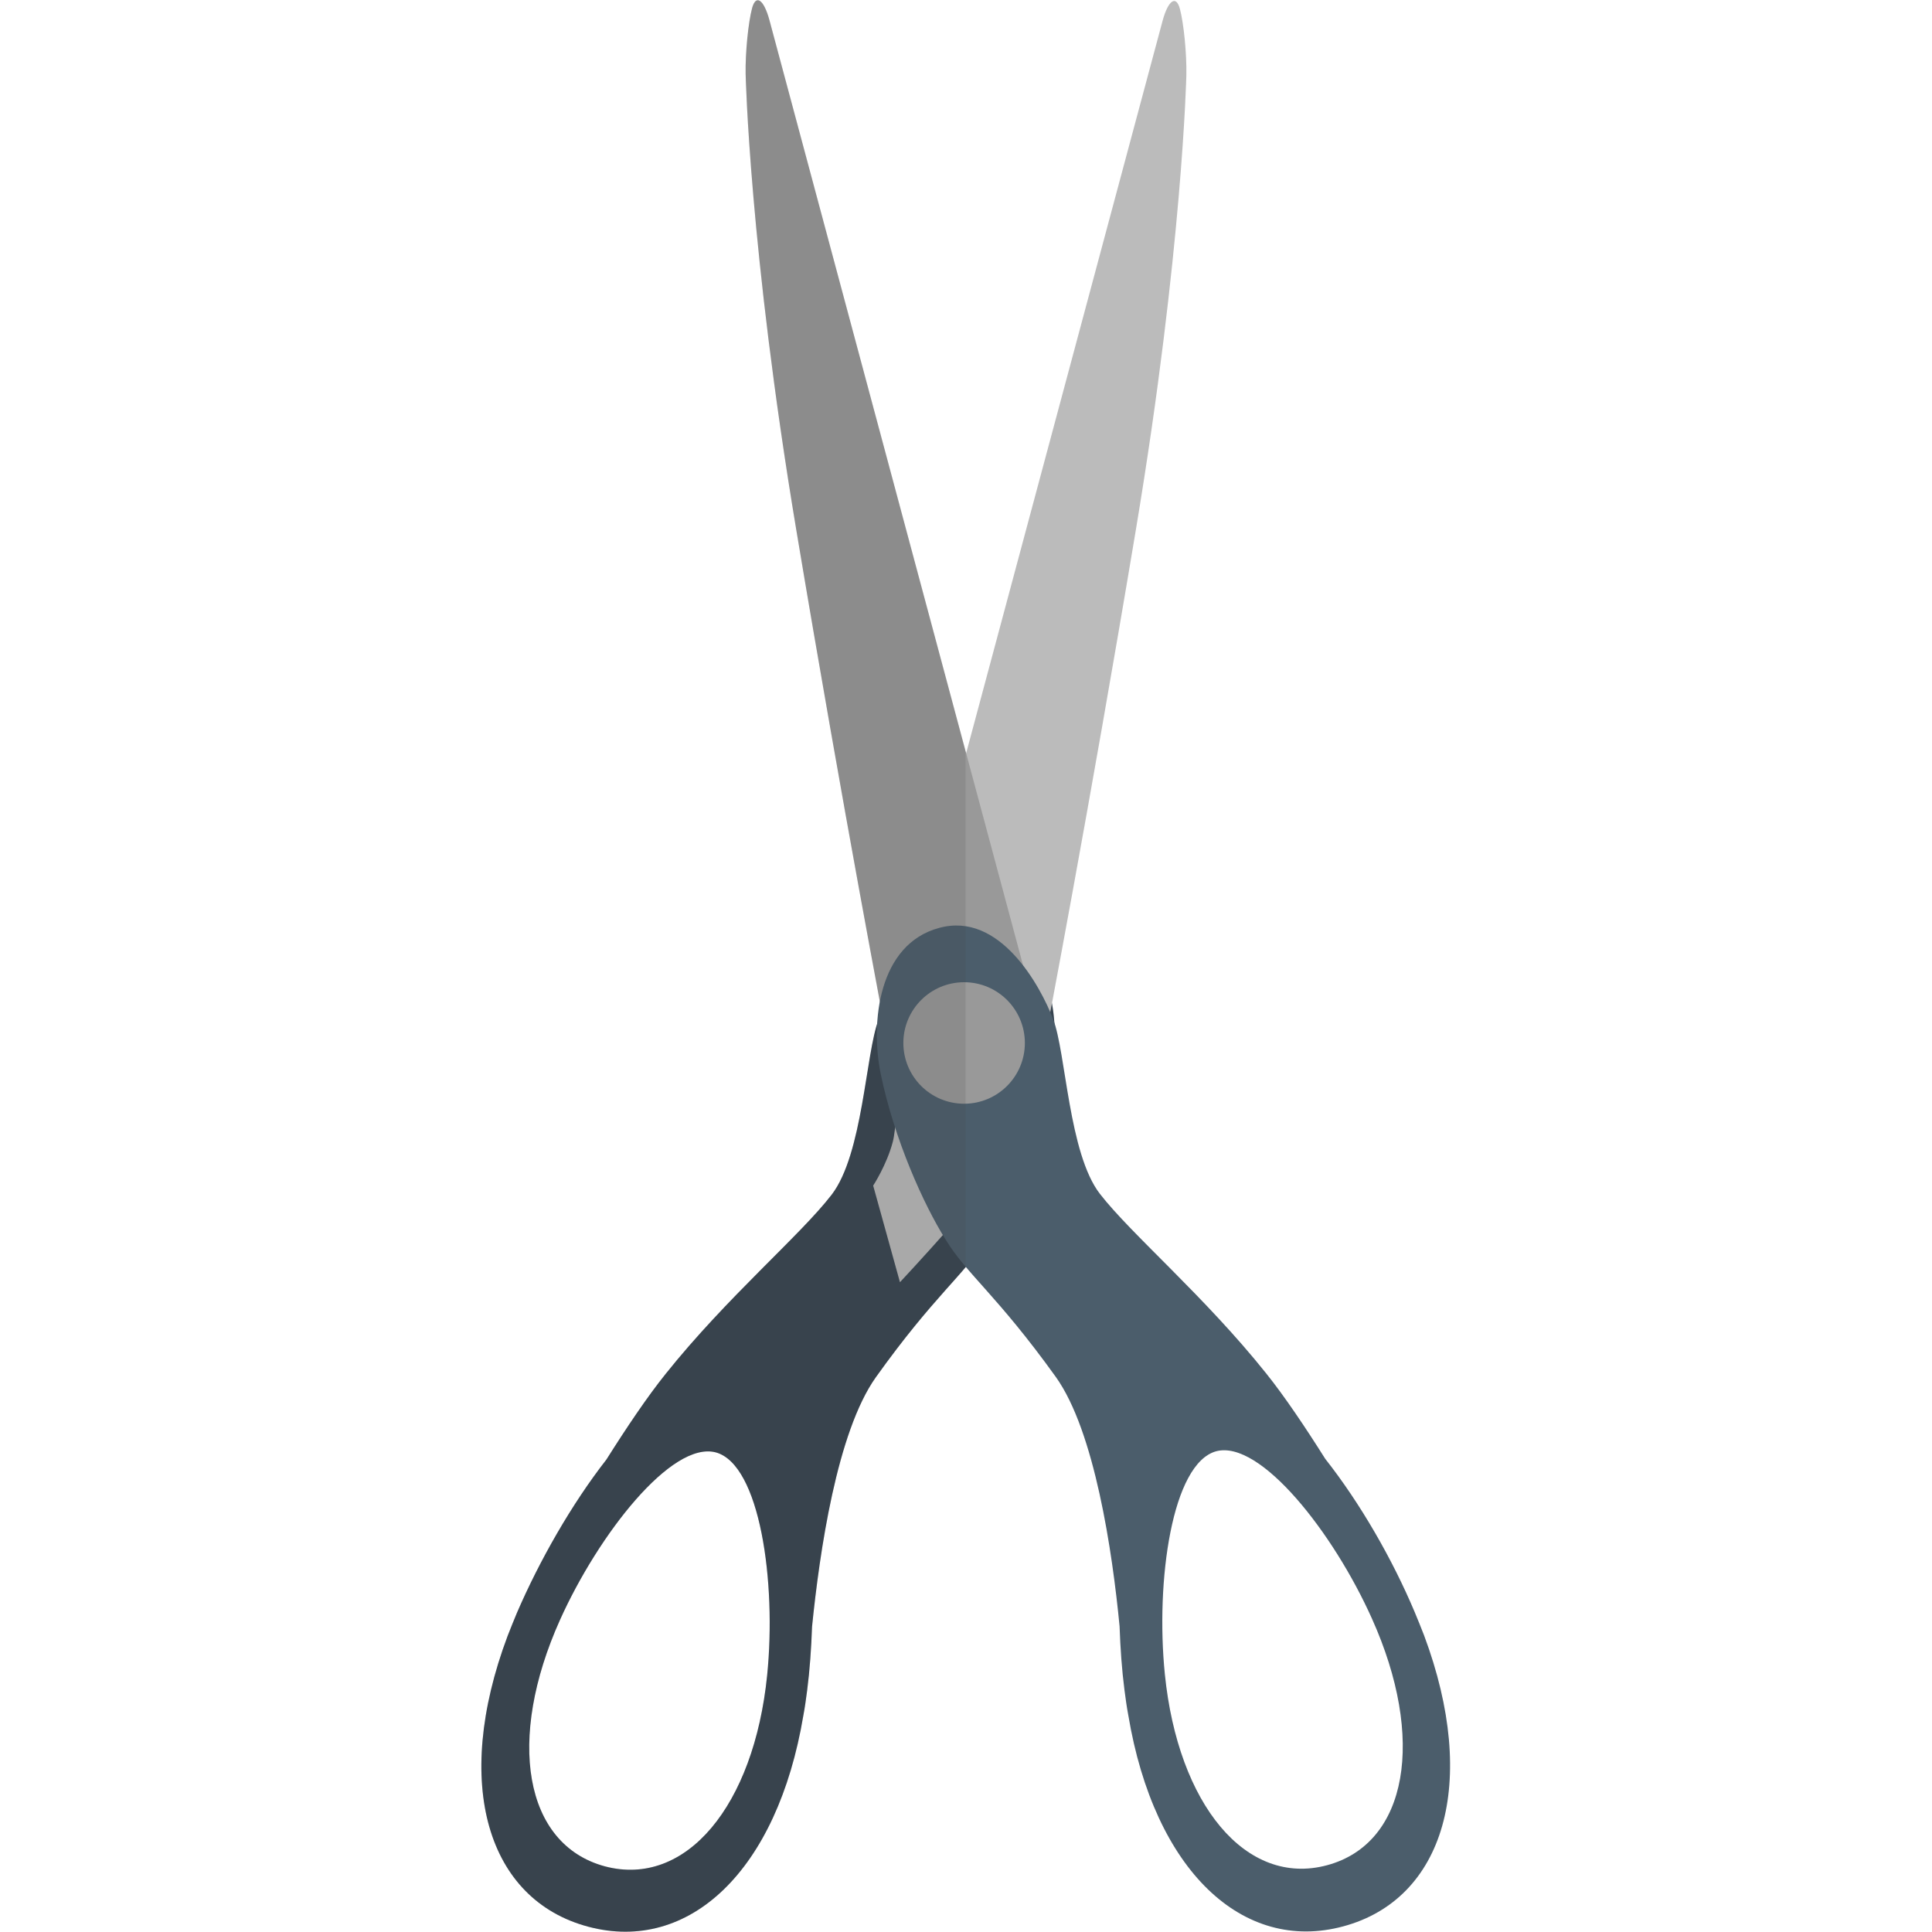
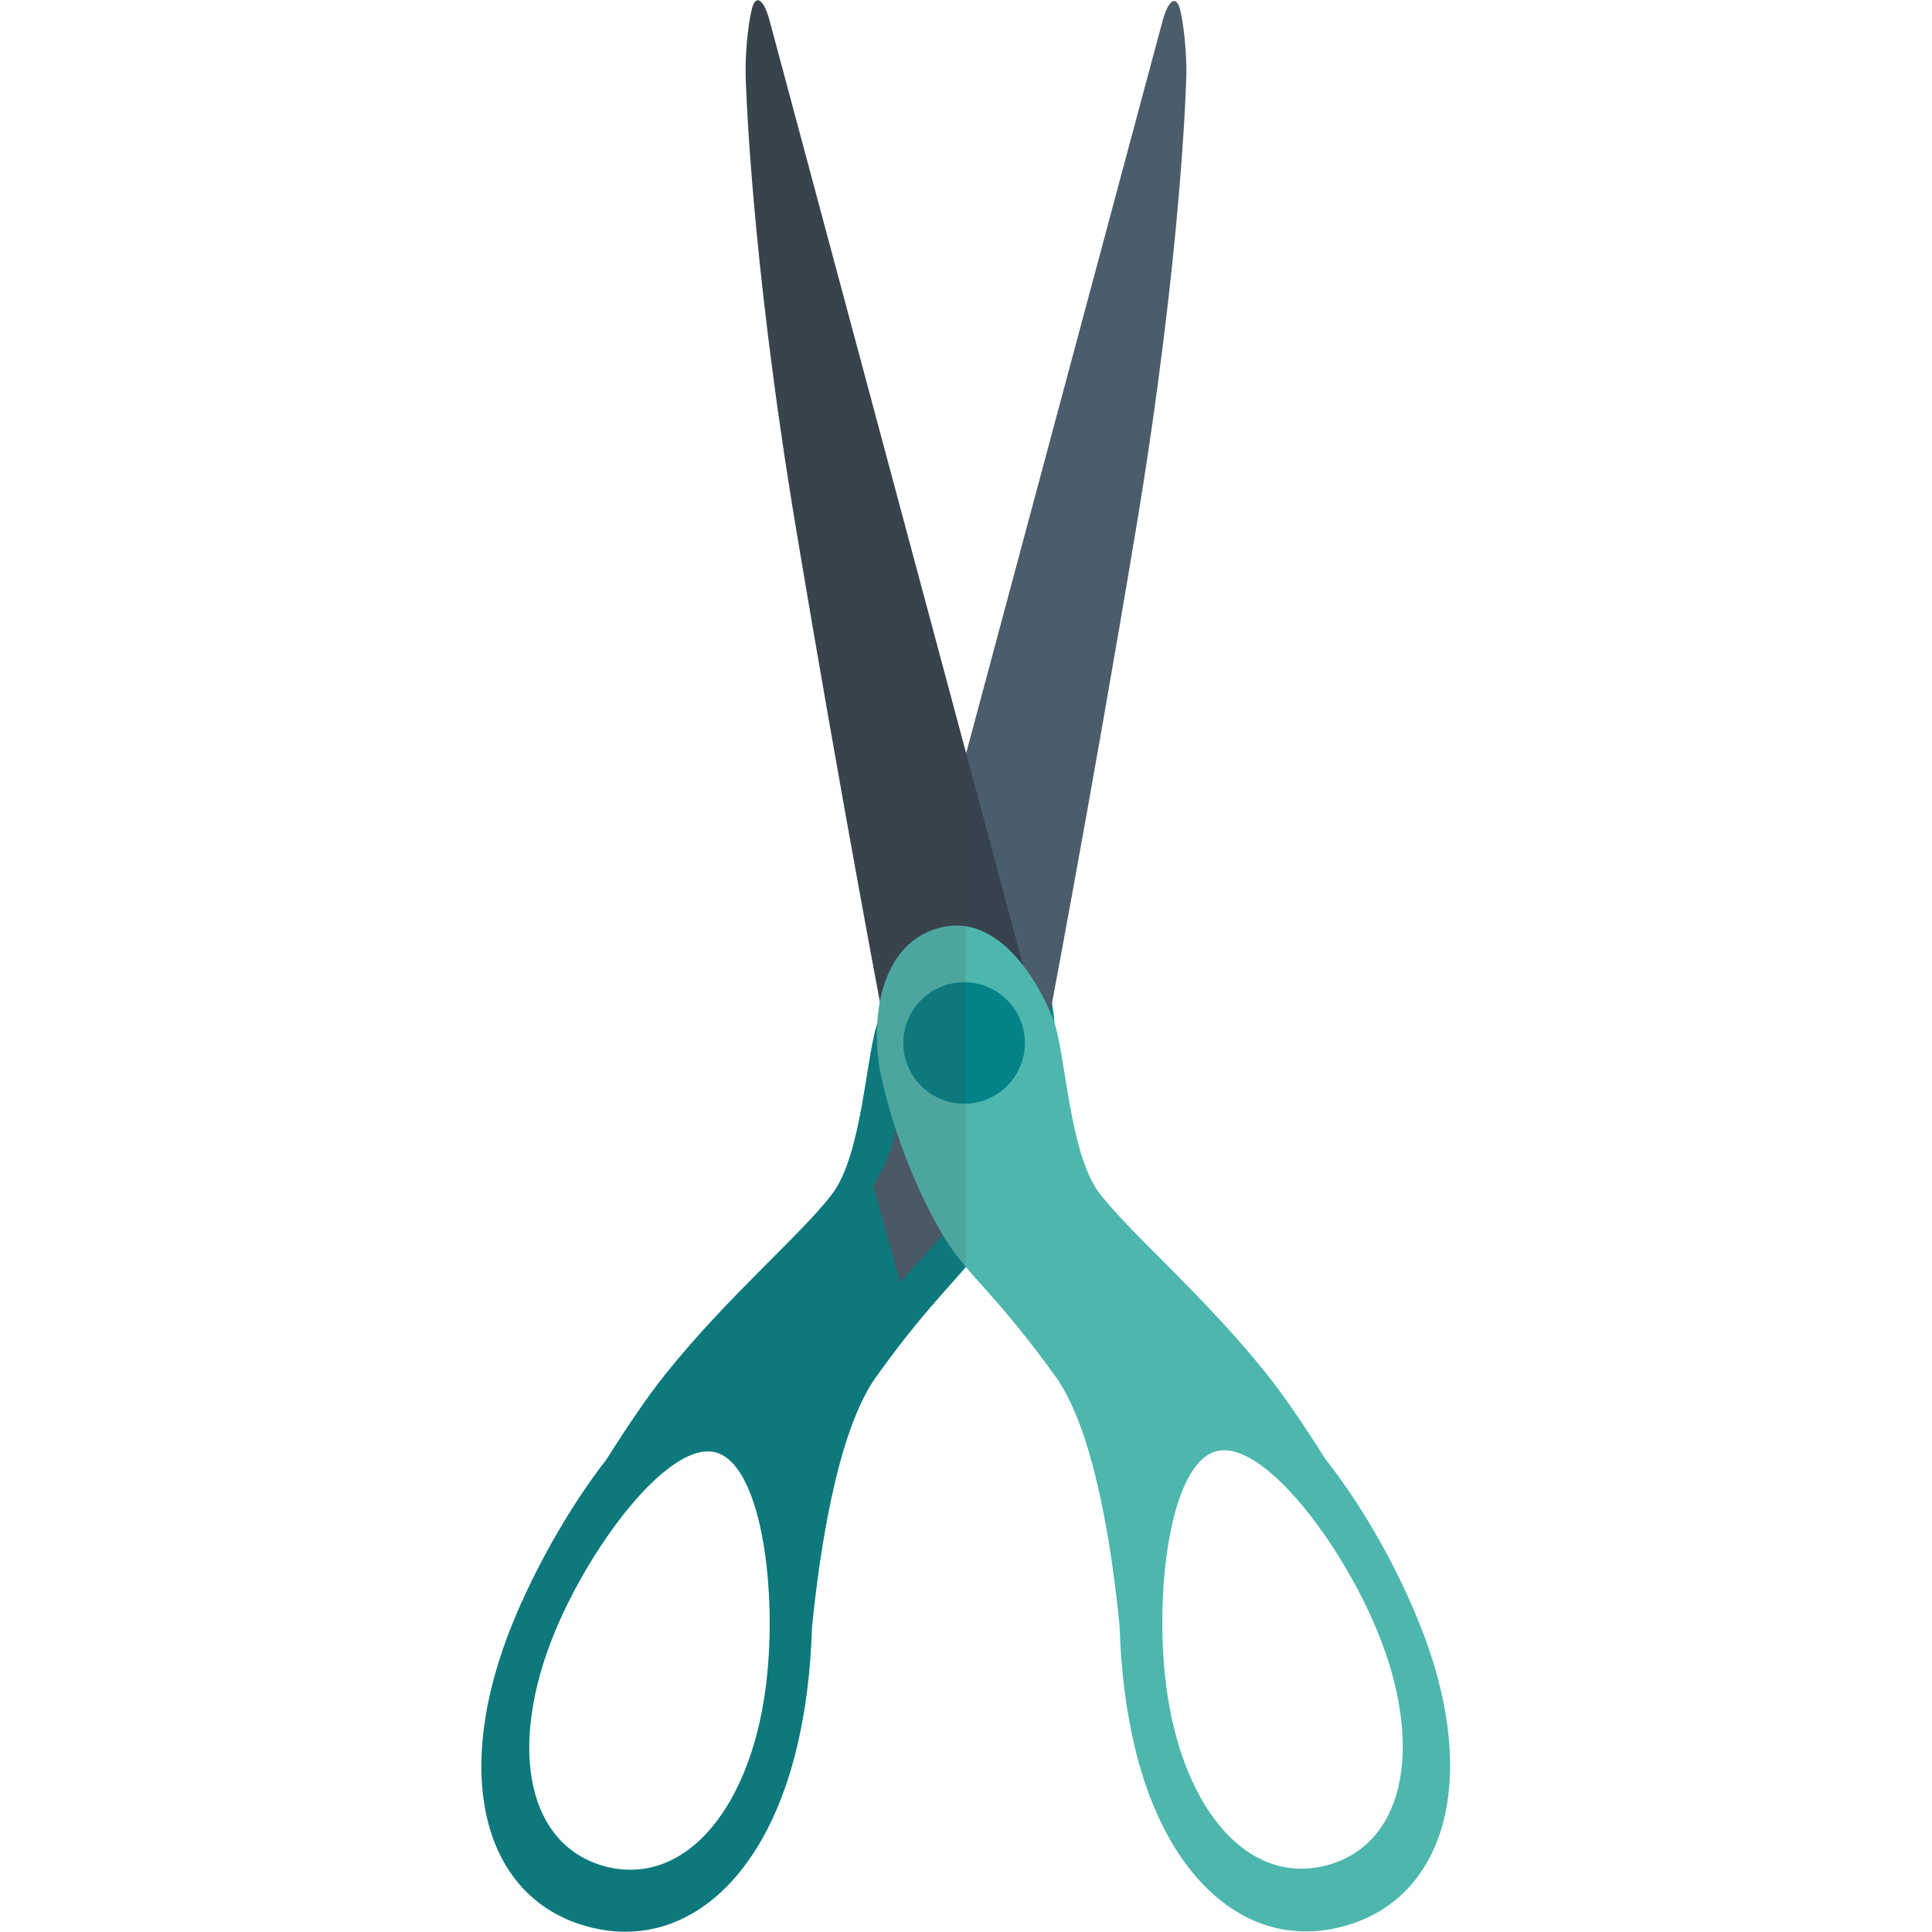
<svg xmlns="http://www.w3.org/2000/svg" version="1.1" x="0" y="0" viewBox="0 0 512 512" xml:space="preserve">
-   <path fill="#36434F" d="M263 246.1c-16.1-4.3-26.8 15.5-30.2 24.2-3.4 8.8-4.1 35.5-12.4 46.3s-27.7 27.1-44 47.5c-4.9 6.1-10.4 14.3-15.7 22.7-9.2 11.8-17.7 26.7-23.7 40.6-.9 2.1-1.7 4.2-2.5 6.2-14.7 39.2-5.3 69.9 21.4 77 26.7 7.1 50.1-14.8 57-56 .4-2.1.7-4.3 1-6.6.7-5.4 1.1-11.2 1.3-16.9 2-19.8 6.6-51.6 16.9-66.1 15.5-21.7 23.4-27.1 29.2-36.4 5.7-9.3 13.6-26.5 17.2-43.9 2.8-13.6.6-34.3-15.5-38.6zM203.3 444c-3.5 34.5-21.5 56.3-43 50.6-21.5-5.8-26.1-33.7-11.9-65.3 10.2-22.7 29.6-47.5 41.3-44.4 11.7 3.2 16.1 34.3 13.6 59.1z" />
-   <path fill="#bbb" d="M245.9 277.8c-5.5-1.5-8.8-7.2-7.4-12.8L308.1 5.5c1.5-5.5 3.6-6.9 4.6-3.1s1.8 11.7 1.7 17.4c0 0-1 46.4-13.4 120.7s-24 134.8-24 134.8c-1.1 5.6-6.5 9-12 7.5l-19.1-5z" />
-   <path fill="#bbb" d="M231.4 314.2l7.1 25.6s24.2-25.9 28.3-33.4c4.2-7.5 10.4-30.6 10.4-30.6L239 265.5s-.8 31.1-2.4 37.1c-1.6 6.1-5.2 11.6-5.2 11.6z" />
-   <path fill="#999" d="M266.1 277.5c5.5-1.5 8.8-7.2 7.4-12.8L203.9 5.3c-1.5-5.5-3.6-6.9-4.6-3.1s-1.8 11.7-1.7 17.4c0 0 1 46.4 13.4 120.7s24 134.8 24 134.8c1.1 5.6 6.5 9 12 7.5l19.1-5.1z" />
-   <path fill="#4B5D6B" d="M377.4 433.4c-.8-2-1.6-4.1-2.5-6.2-5.9-14-14.4-28.8-23.7-40.6-5.3-8.4-10.8-16.6-15.7-22.7-16.3-20.4-35.7-36.8-44-47.5s-9-37.5-12.4-46.3-14.1-28.6-30.2-24.2c-16.1 4.3-18.3 25-15.5 38.7 3.6 17.4 11.4 34.7 17.2 43.9 5.7 9.3 13.6 14.7 29.2 36.4 10.3 14.4 15 46.3 16.9 66.1.2 5.8.6 11.5 1.3 16.9.3 2.3.6 4.5 1 6.6 6.9 41.3 30.4 63.2 57 56 26.7-7.2 36-38 21.4-77.1zm-25.7 60.9c-21.5 5.8-39.5-16.1-43-50.6-2.5-24.8 1.9-55.9 13.6-59.1 11.7-3.1 31.1 21.6 41.3 44.4 14.2 31.6 9.6 59.5-11.9 65.3z" />
-   <circle fill="#999" cx="255.5" cy="276.4" r="16.1" />
+   <path fill="#038387" d="M263 246.1c-16.1-4.3-26.8 15.5-30.2 24.2-3.4 8.8-4.1 35.5-12.4 46.3s-27.7 27.1-44 47.5c-4.9 6.1-10.4 14.3-15.7 22.7-9.2 11.8-17.7 26.7-23.7 40.6-.9 2.1-1.7 4.2-2.5 6.2-14.7 39.2-5.3 69.9 21.4 77 26.7 7.1 50.1-14.8 57-56 .4-2.1.7-4.3 1-6.6.7-5.4 1.1-11.2 1.3-16.9 2-19.8 6.6-51.6 16.9-66.1 15.5-21.7 23.4-27.1 29.2-36.4 5.7-9.3 13.6-26.5 17.2-43.9 2.8-13.6.6-34.3-15.5-38.6zM203.3 444c-3.5 34.5-21.5 56.3-43 50.6-21.5-5.8-26.1-33.7-11.9-65.3 10.2-22.7 29.6-47.5 41.3-44.4 11.7 3.2 16.1 34.3 13.6 59.1z" />
+   <path fill="#4B5D6B" d="M245.9 277.8c-5.5-1.5-8.8-7.2-7.4-12.8L308.1 5.5c1.5-5.5 3.6-6.9 4.6-3.1s1.8 11.7 1.7 17.4c0 0-1 46.4-13.4 120.7s-24 134.8-24 134.8c-1.1 5.6-6.5 9-12 7.5l-19.1-5z" />
+   <path fill="#4B5D6B" d="M231.4 314.2l7.1 25.6s24.2-25.9 28.3-33.4c4.2-7.5 10.4-30.6 10.4-30.6L239 265.5s-.8 31.1-2.4 37.1c-1.6 6.1-5.2 11.6-5.2 11.6z" />
+   <path fill="#36434F" d="M266.1 277.5c5.5-1.5 8.8-7.2 7.4-12.8L203.9 5.3c-1.5-5.5-3.6-6.9-4.6-3.1s-1.8 11.7-1.7 17.4c0 0 1 46.4 13.4 120.7s24 134.8 24 134.8c1.1 5.6 6.5 9 12 7.5l19.1-5.1z" />
+   <path fill="#4DB7AD" d="M377.4 433.4c-.8-2-1.6-4.1-2.5-6.2-5.9-14-14.4-28.8-23.7-40.6-5.3-8.4-10.8-16.6-15.7-22.7-16.3-20.4-35.7-36.8-44-47.5s-9-37.5-12.4-46.3-14.1-28.6-30.2-24.2c-16.1 4.3-18.3 25-15.5 38.7 3.6 17.4 11.4 34.7 17.2 43.9 5.7 9.3 13.6 14.7 29.2 36.4 10.3 14.4 15 46.3 16.9 66.1.2 5.8.6 11.5 1.3 16.9.3 2.3.6 4.5 1 6.6 6.9 41.3 30.4 63.2 57 56 26.7-7.2 36-38 21.4-77.1zm-25.7 60.9c-21.5 5.8-39.5-16.1-43-50.6-2.5-24.8 1.9-55.9 13.6-59.1 11.7-3.1 31.1 21.6 41.3 44.4 14.2 31.6 9.6 59.5-11.9 65.3z" />
+   <circle fill="#038387" cx="255.5" cy="276.4" r="16.1" />
  <path opacity=".15" fill="#444" d="M256 199.6L203.9 5.3c-1.5-5.5-3.6-6.9-4.6-3.1s-1.8 11.7-1.7 17.4c0 0 1 46.4 13.4 120.7 9.5 56.8 18.5 105.6 22.2 125.4-.3 1.8-.5 3.5-.6 5.3-3.2 9.4-4.1 35.1-12.2 45.6-8.3 10.7-27.7 27.1-44 47.5-4.9 6.1-10.4 14.3-15.7 22.7-9.2 11.8-17.7 26.7-23.7 40.6-.9 2.1-1.7 4.2-2.5 6.2-14.7 39.2-5.3 69.9 21.4 77 26.7 7.1 50.1-14.8 57-56 .4-2.1.7-4.3 1-6.6.7-5.4 1.1-11.2 1.3-16.9 2-19.8 6.6-51.6 16.9-66.1 11.2-15.7 18.5-22.9 23.8-29.2V199.6h.1zM203.3 444c-3.5 34.5-21.5 56.3-43 50.6-21.5-5.8-26.1-33.7-11.9-65.3 10.2-22.7 29.6-47.5 41.3-44.4 11.7 3.2 16.1 34.3 13.6 59.1z" />
</svg>
